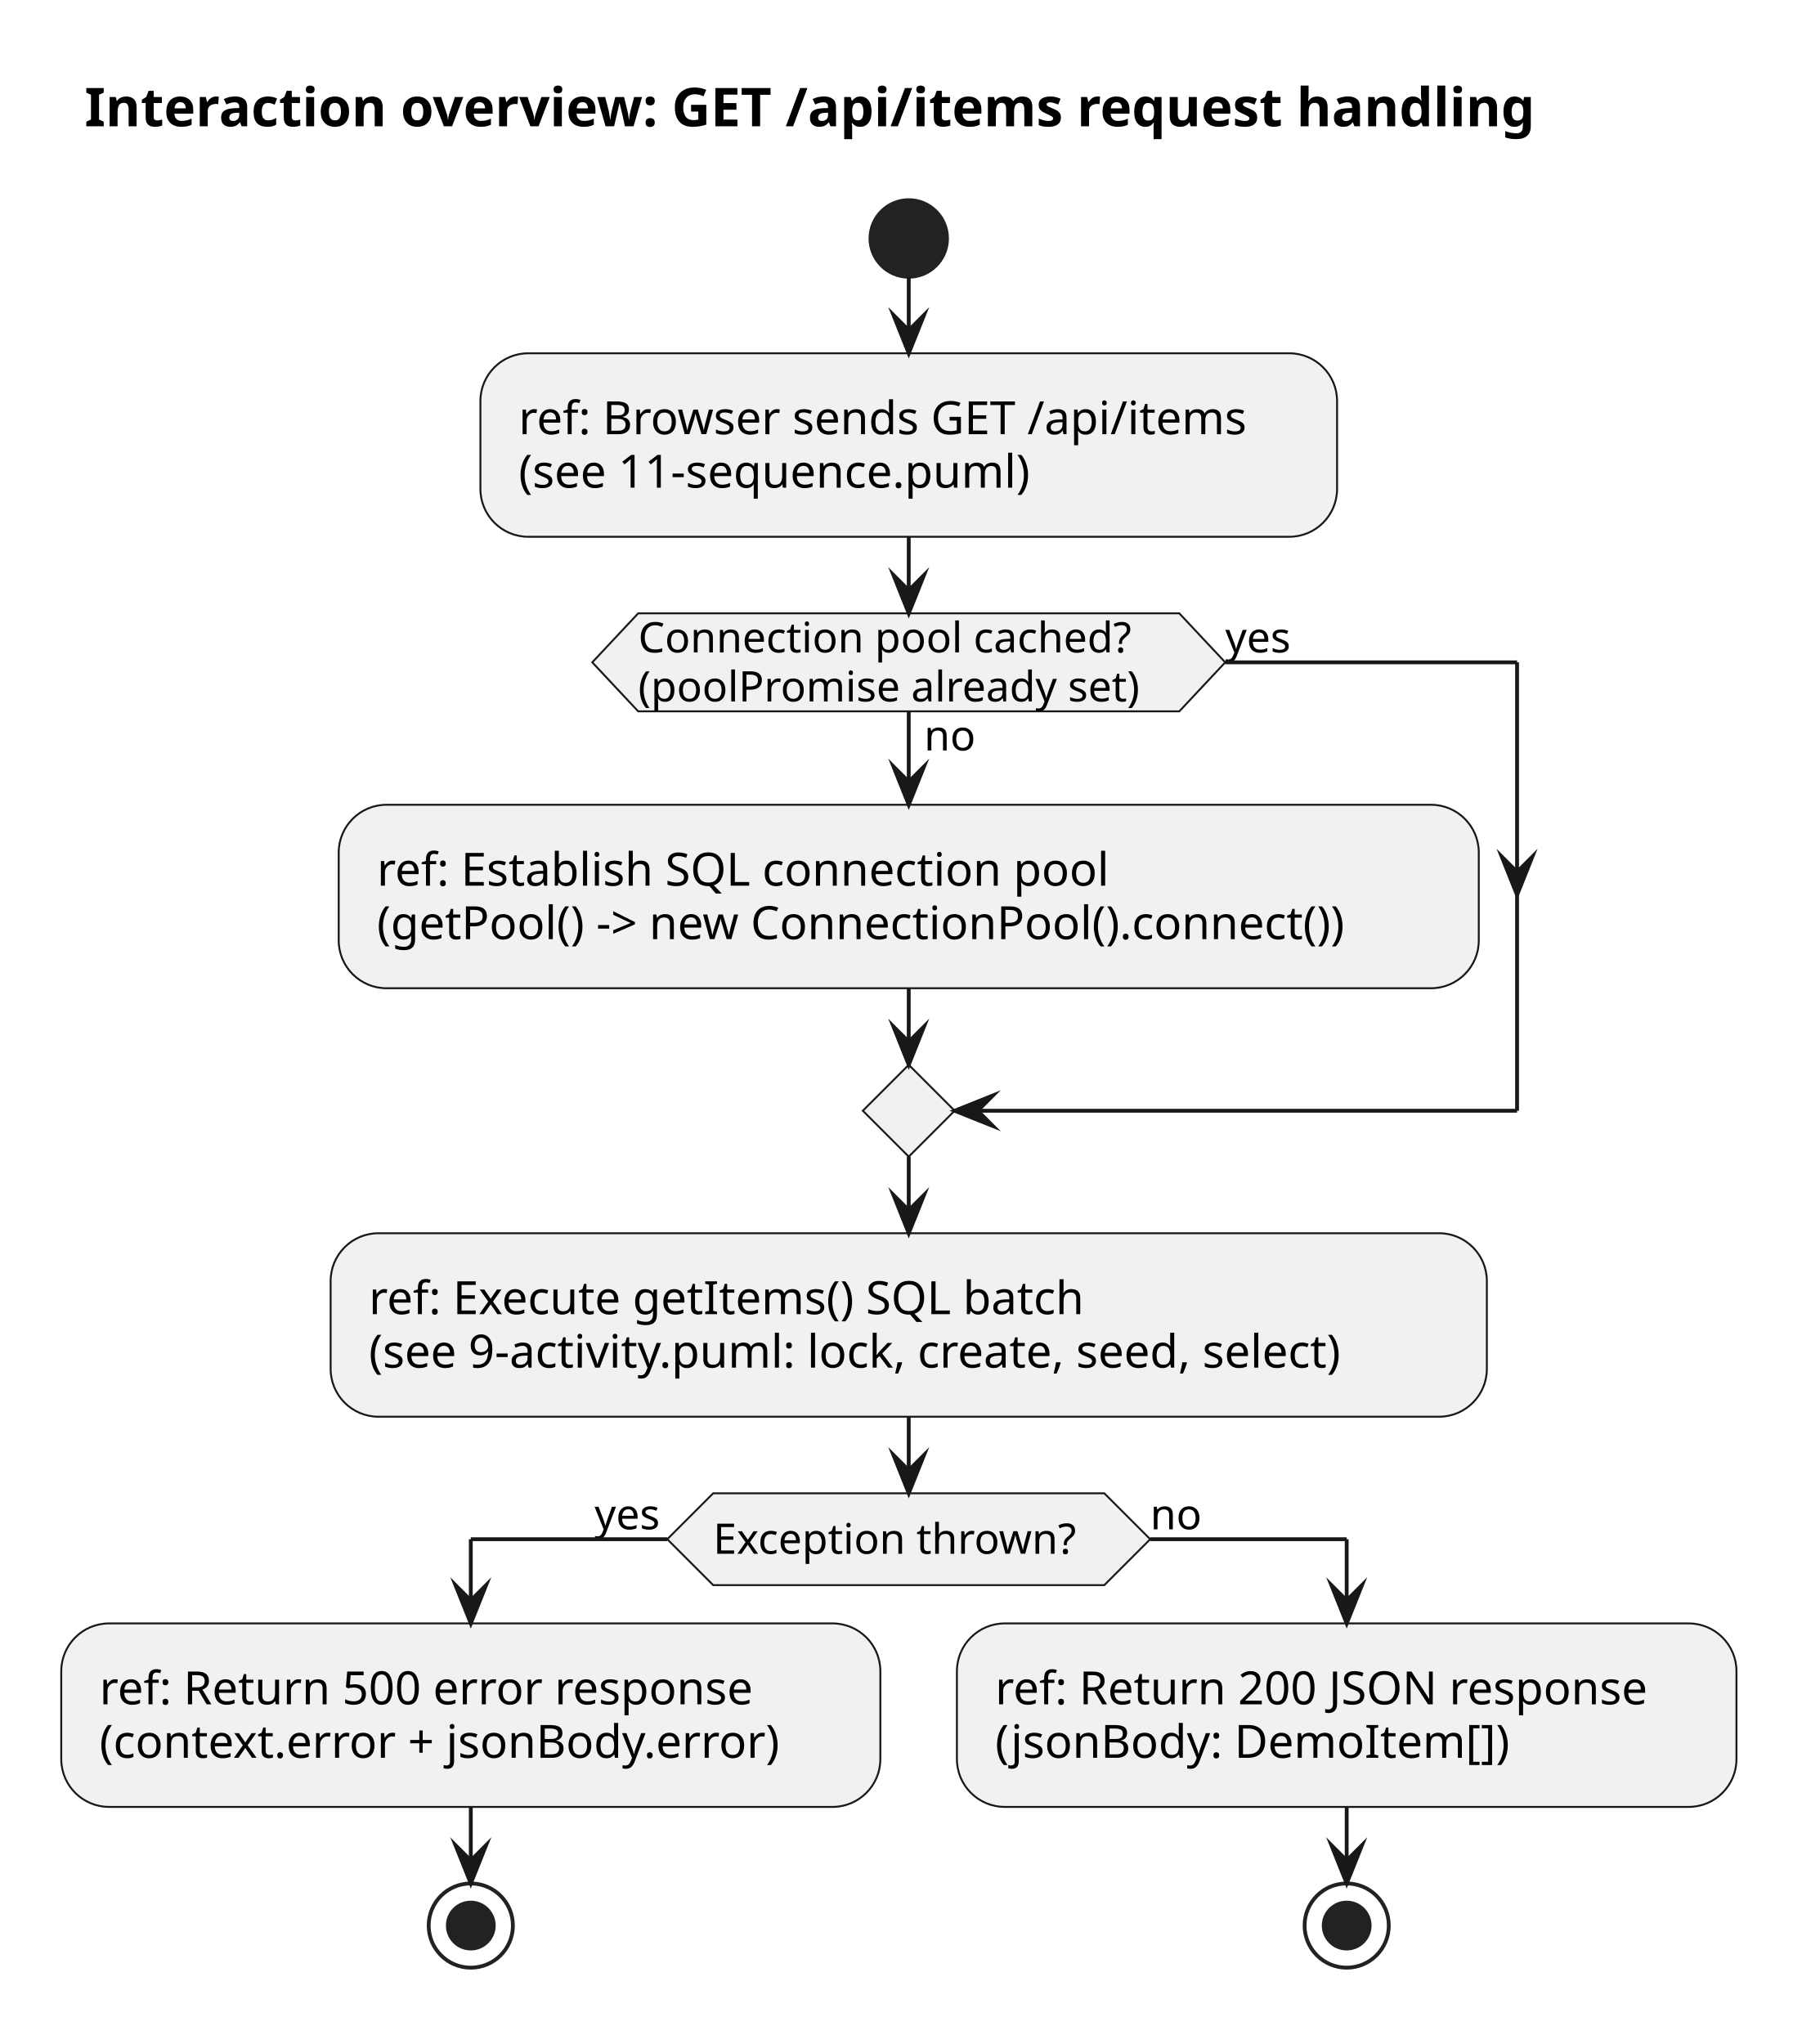
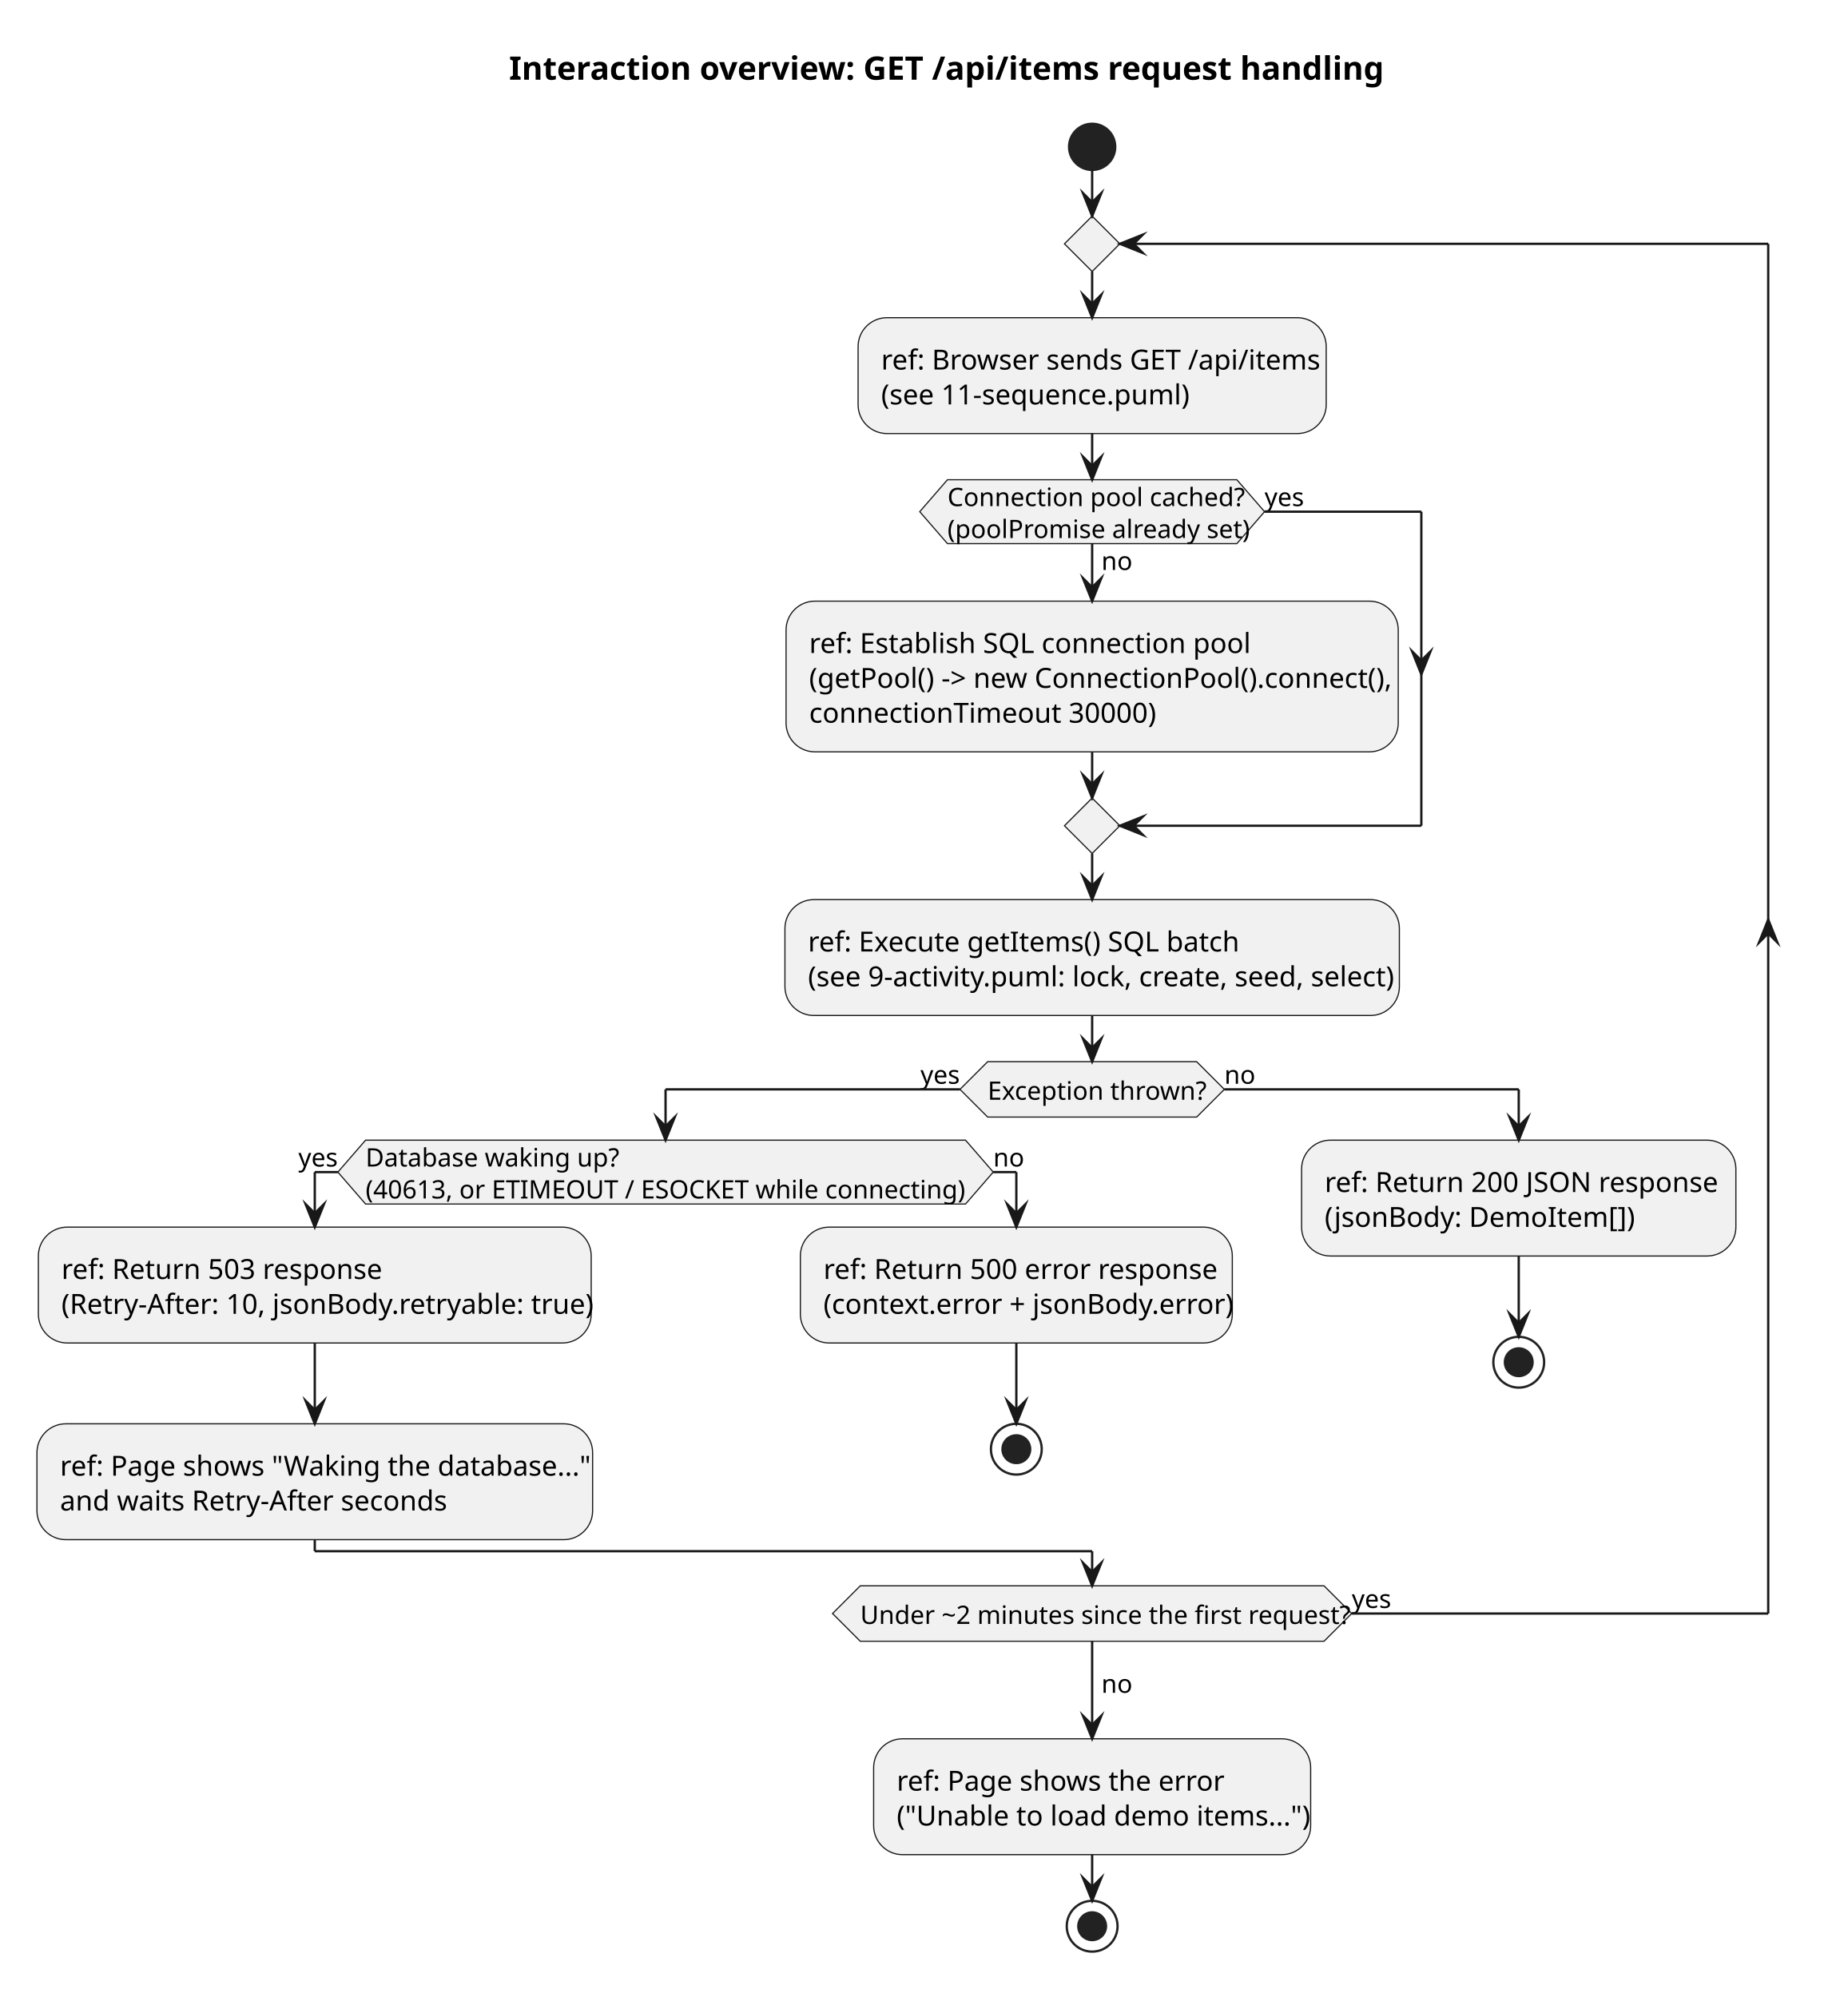
- <svg xmlns="http://www.w3.org/2000/svg" version="1.1" data-diagram-type="ACTIVITY" style="width:473px;height:534px;background:#FFFFFF;" width="473px" height="534px" viewBox="0 0 473 534" zoomAndPan="magnify" preserveAspectRatio="none" contentStyleType="text/css">
+ <svg xmlns="http://www.w3.org/2000/svg" version="1.1" data-diagram-type="ACTIVITY" style="width:800px;height:865px;background:#FFFFFF;" width="800px" height="865px" viewBox="0 0 800 865" zoomAndPan="magnify" preserveAspectRatio="none" contentStyleType="text/css">
  <defs />
  <g font-family="sans-serif" lengthAdjust="spacing">
    <g class="title" data-source-line="1">
-       <text x="22.098" y="32.995" fill="#000" font-size="14" textLength="427.458" font-weight="700">Interaction overview: GET /api/items request handling</text>
+       <text x="220.448" y="34.533" fill="#000" font-size="14" textLength="357.854" font-weight="700">Interaction overview: GET /api/items request handling</text>
    </g>
-     <ellipse cx="237.41" cy="62.297" rx="10" ry="10" fill="#222" style="stroke:#222;stroke-width:1;" />
-     <rect x="125.506" y="92.297" width="223.807" height="47.938" fill="#F1F1F1" style="stroke:#181818;stroke-width:0.5;" rx="12.5" ry="12.5" />
-     <text x="135.506" y="113.436" fill="#000" font-size="12" textLength="203.807">ref: Browser sends GET /api/items</text>
-     <text x="135.506" y="127.404" fill="#000" font-size="12" textLength="145.682">(see 11-sequence.puml)</text>
-     <rect x="88.487" y="210.246" width="297.846" height="47.938" fill="#F1F1F1" style="stroke:#181818;stroke-width:0.5;" rx="12.5" ry="12.5" />
-     <text x="98.487" y="231.385" fill="#000" font-size="12" textLength="205.377">ref: Establish SQL connection pool</text>
-     <text x="98.487" y="245.354" fill="#000" font-size="12" textLength="277.846">(getPool() -&gt; new ConnectionPool().connect())</text>
-     <polygon points="166.729,160.234,308.091,160.234,320.091,173.039,308.091,185.844,166.729,185.844,154.729,173.039,166.729,160.234" fill="#F1F1F1" style="stroke:#181818;stroke-width:0.5;stroke-linejoin:miter;stroke-miterlimit:10;" />
-     <text x="241.41" y="196.054" fill="#000" font-size="11" textLength="13.702">no</text>
-     <text x="166.729" y="170.445" fill="#000" font-size="11" textLength="138.128">Connection pool cached?</text>
-     <text x="166.729" y="183.25" fill="#000" font-size="11" textLength="141.362">(poolPromise already set)</text>
-     <text x="320.091" y="170.445" fill="#000" font-size="11" textLength="19.008">yes</text>
-     <polygon points="237.41,278.184,249.41,290.184,237.41,302.184,225.41,290.184,237.41,278.184" fill="#F1F1F1" style="stroke:#181818;stroke-width:0.5;stroke-linejoin:miter;stroke-miterlimit:10;" />
-     <rect x="86.377" y="322.184" width="302.064" height="47.938" fill="#F1F1F1" style="stroke:#181818;stroke-width:0.5;" rx="12.5" ry="12.5" />
-     <text x="96.377" y="343.322" fill="#000" font-size="12" textLength="204.463">ref: Execute getItems() SQL batch</text>
-     <text x="96.377" y="357.291" fill="#000" font-size="12" textLength="282.064">(see 9-activity.puml: lock, create, seed, select)</text>
-     <polygon points="186.325,390.121,288.494,390.121,300.494,402.121,288.494,414.121,186.325,414.121,174.325,402.121,186.325,390.121" fill="#F1F1F1" style="stroke:#181818;stroke-width:0.5;stroke-linejoin:miter;stroke-miterlimit:10;" />
-     <text x="186.325" y="405.929" fill="#000" font-size="11" textLength="102.169">Exception thrown?</text>
-     <text x="155.317" y="399.527" fill="#000" font-size="11" textLength="19.008">yes</text>
-     <text x="300.494" y="399.527" fill="#000" font-size="11" textLength="13.702">no</text>
-     <rect x="16" y="424.121" width="213.992" height="47.938" fill="#F1F1F1" style="stroke:#181818;stroke-width:0.5;" rx="12.5" ry="12.5" />
-     <text x="26" y="445.26" fill="#000" font-size="12" textLength="183.609">ref: Return 500 error response</text>
-     <text x="26" y="459.229" fill="#000" font-size="12" textLength="193.992">(context.error + jsonBody.error)</text>
-     <ellipse cx="122.996" cy="503.059" rx="11" ry="11" fill="none" style="stroke:#222;stroke-width:1;" />
-     <ellipse cx="122.996" cy="503.059" rx="6" ry="6" fill="#222" style="stroke:#222;stroke-width:1;" />
-     <rect x="249.992" y="424.121" width="203.662" height="47.938" fill="#F1F1F1" style="stroke:#181818;stroke-width:0.5;" rx="12.5" ry="12.5" />
-     <text x="259.992" y="445.26" fill="#000" font-size="12" textLength="183.662">ref: Return 200 JSON response</text>
-     <text x="259.992" y="459.229" fill="#000" font-size="12" textLength="144.381">(jsonBody: DemoItem[])</text>
-     <ellipse cx="351.823" cy="503.059" rx="11" ry="11" fill="none" style="stroke:#222;stroke-width:1;" />
-     <ellipse cx="351.823" cy="503.059" rx="6" ry="6" fill="#222" style="stroke:#222;stroke-width:1;" />
-     <line x1="237.41" y1="72.297" x2="237.41" y2="92.297" style="stroke:#181818;stroke-width:1;" />
-     <polygon points="233.41,82.297,237.41,92.297,241.41,82.297,237.41,86.297" fill="#181818" style="stroke:#181818;stroke-width:1;stroke-linejoin:miter;stroke-miterlimit:10;" />
-     <line x1="237.41" y1="185.844" x2="237.41" y2="210.246" style="stroke:#181818;stroke-width:1;" />
-     <polygon points="233.41,200.246,237.41,210.246,241.41,200.246,237.41,204.246" fill="#181818" style="stroke:#181818;stroke-width:1;stroke-linejoin:miter;stroke-miterlimit:10;" />
-     <line x1="320.091" y1="173.039" x2="396.333" y2="173.039" style="stroke:#181818;stroke-width:1;" />
-     <polygon points="392.333,223.813,396.333,233.813,400.333,223.813,396.333,227.813" fill="#181818" style="stroke:#181818;stroke-width:1;stroke-linejoin:miter;stroke-miterlimit:10;" />
-     <line x1="396.333" y1="173.039" x2="396.333" y2="290.184" style="stroke:#181818;stroke-width:1;" />
-     <line x1="396.333" y1="290.184" x2="249.41" y2="290.184" style="stroke:#181818;stroke-width:1;" />
-     <polygon points="259.41,286.184,249.41,290.184,259.41,294.184,255.41,290.184" fill="#181818" style="stroke:#181818;stroke-width:1;stroke-linejoin:miter;stroke-miterlimit:10;" />
-     <line x1="237.41" y1="258.184" x2="237.41" y2="278.184" style="stroke:#181818;stroke-width:1;" />
-     <polygon points="233.41,268.184,237.41,278.184,241.41,268.184,237.41,272.184" fill="#181818" style="stroke:#181818;stroke-width:1;stroke-linejoin:miter;stroke-miterlimit:10;" />
-     <line x1="237.41" y1="140.234" x2="237.41" y2="160.234" style="stroke:#181818;stroke-width:1;" />
-     <polygon points="233.41,150.234,237.41,160.234,241.41,150.234,237.41,154.234" fill="#181818" style="stroke:#181818;stroke-width:1;stroke-linejoin:miter;stroke-miterlimit:10;" />
-     <line x1="237.41" y1="302.184" x2="237.41" y2="322.184" style="stroke:#181818;stroke-width:1;" />
-     <polygon points="233.41,312.184,237.41,322.184,241.41,312.184,237.41,316.184" fill="#181818" style="stroke:#181818;stroke-width:1;stroke-linejoin:miter;stroke-miterlimit:10;" />
-     <line x1="122.996" y1="472.059" x2="122.996" y2="492.059" style="stroke:#181818;stroke-width:1;" />
-     <polygon points="118.996,482.059,122.996,492.059,126.996,482.059,122.996,486.059" fill="#181818" style="stroke:#181818;stroke-width:1;stroke-linejoin:miter;stroke-miterlimit:10;" />
-     <line x1="351.823" y1="472.059" x2="351.823" y2="492.059" style="stroke:#181818;stroke-width:1;" />
-     <polygon points="347.823,482.059,351.823,492.059,355.823,482.059,351.823,486.059" fill="#181818" style="stroke:#181818;stroke-width:1;stroke-linejoin:miter;stroke-miterlimit:10;" />
-     <line x1="174.325" y1="402.121" x2="122.996" y2="402.121" style="stroke:#181818;stroke-width:1;" />
-     <line x1="122.996" y1="402.121" x2="122.996" y2="424.121" style="stroke:#181818;stroke-width:1;" />
-     <polygon points="118.996,414.121,122.996,424.121,126.996,414.121,122.996,418.121" fill="#181818" style="stroke:#181818;stroke-width:1;stroke-linejoin:miter;stroke-miterlimit:10;" />
-     <line x1="300.494" y1="402.121" x2="351.823" y2="402.121" style="stroke:#181818;stroke-width:1;" />
-     <line x1="351.823" y1="402.121" x2="351.823" y2="424.121" style="stroke:#181818;stroke-width:1;" />
-     <polygon points="347.823,414.121,351.823,424.121,355.823,414.121,351.823,418.121" fill="#181818" style="stroke:#181818;stroke-width:1;stroke-linejoin:miter;stroke-miterlimit:10;" />
-     <line x1="237.41" y1="370.121" x2="237.41" y2="390.121" style="stroke:#181818;stroke-width:1;" />
-     <polygon points="233.41,380.121,237.41,390.121,241.41,380.121,237.41,384.121" fill="#181818" style="stroke:#181818;stroke-width:1;stroke-linejoin:miter;stroke-miterlimit:10;" />
+     <ellipse cx="472.968" cy="63.609" rx="10" ry="10" fill="#222" style="stroke:#222;stroke-width:1;" />
+     <rect x="371.606" y="137.609" width="202.725" height="50.188" fill="#F1F1F1" style="stroke:#181818;stroke-width:0.5;" rx="12.5" ry="12.5" />
+     <text x="381.606" y="160.066" fill="#000" font-size="12" textLength="182.725">ref: Browser sends GET /api/items</text>
+     <text x="381.606" y="175.16" fill="#000" font-size="12" textLength="129.404">(see 11-sequence.puml)</text>
+     <rect x="340.411" y="260.387" width="265.115" height="65.281" fill="#F1F1F1" style="stroke:#181818;stroke-width:0.5;" rx="12.5" ry="12.5" />
+     <text x="350.411" y="282.844" fill="#000" font-size="12" textLength="184.107">ref: Establish SQL connection pool</text>
+     <text x="350.411" y="297.938" fill="#000" font-size="12" textLength="245.115">(getPool() -&gt; new ConnectionPool().connect(),</text>
+     <text x="350.411" y="313.031" fill="#000" font-size="12" textLength="142.09">connectionTimeout 30000)</text>
+     <polygon points="410.304,207.797,535.633,207.797,547.633,221.633,535.633,235.469,410.304,235.469,398.304,221.633,410.304,207.797" fill="#F1F1F1" style="stroke:#181818;stroke-width:0.5;stroke-linejoin:miter;stroke-miterlimit:10;" />
+     <text x="476.968" y="246.888" fill="#000" font-size="11" textLength="12.235">no</text>
+     <text x="410.304" y="219.216" fill="#000" font-size="11" textLength="124.147">Connection pool cached?</text>
+     <text x="410.304" y="233.052" fill="#000" font-size="11" textLength="125.329">(poolPromise already set)</text>
+     <text x="547.633" y="219.216" fill="#000" font-size="11" textLength="17.118">yes</text>
+     <polygon points="472.968,345.668,484.968,357.668,472.968,369.668,460.968,357.668,472.968,345.668" fill="#F1F1F1" style="stroke:#181818;stroke-width:0.5;stroke-linejoin:miter;stroke-miterlimit:10;" />
+     <rect x="339.922" y="389.668" width="266.094" height="50.188" fill="#F1F1F1" style="stroke:#181818;stroke-width:0.5;" rx="12.5" ry="12.5" />
+     <text x="349.922" y="412.125" fill="#000" font-size="12" textLength="181.412">ref: Execute getItems() SQL batch</text>
+     <text x="349.922" y="427.219" fill="#000" font-size="12" textLength="246.094">(see 9-activity.puml: lock, create, seed, select)</text>
+     <polygon points="427.72,459.855,518.217,459.855,530.217,471.855,518.217,483.855,427.72,483.855,415.72,471.855,427.72,459.855" fill="#F1F1F1" style="stroke:#181818;stroke-width:0.5;stroke-linejoin:miter;stroke-miterlimit:10;" />
+     <text x="427.72" y="476.356" fill="#000" font-size="11" textLength="90.498">Exception thrown?</text>
+     <text x="398.602" y="469.438" fill="#000" font-size="11" textLength="17.118">yes</text>
+     <text x="530.217" y="469.438" fill="#000" font-size="11" textLength="12.235">no</text>
+     <polygon points="158.32,493.855,418.136,493.855,430.136,507.691,418.136,521.527,158.32,521.527,146.32,507.691,158.32,493.855" fill="#F1F1F1" style="stroke:#181818;stroke-width:0.5;stroke-linejoin:miter;stroke-miterlimit:10;" />
+     <text x="158.32" y="505.274" fill="#000" font-size="11" textLength="105.794">Database waking up?</text>
+     <text x="158.32" y="519.11" fill="#000" font-size="11" textLength="259.816">(40613, or ETIMEOUT / ESOCKET while connecting)</text>
+     <text x="129.203" y="505.274" fill="#000" font-size="11" textLength="17.118">yes</text>
+     <text x="430.136" y="505.274" fill="#000" font-size="11" textLength="12.235">no</text>
+     <rect x="16.612" y="531.527" width="239.416" height="50.188" fill="#F1F1F1" style="stroke:#181818;stroke-width:0.5;" rx="12.5" ry="12.5" />
+     <text x="26.612" y="553.984" fill="#000" font-size="12" textLength="132.744">ref: Return 503 response</text>
+     <text x="26.612" y="569.078" fill="#000" font-size="12" textLength="219.416">(Retry-After: 10, jsonBody.retryable: true)</text>
+     <rect x="16" y="616.715" width="240.641" height="50.188" fill="#F1F1F1" style="stroke:#181818;stroke-width:0.5;" rx="12.5" ry="12.5" />
+     <text x="26" y="639.172" fill="#000" font-size="12" textLength="220.641">ref: Page shows "Waking the database..."</text>
+     <text x="26" y="654.266" fill="#000" font-size="12" textLength="160.066">and waits Retry-After seconds</text>
+     <rect x="346.605" y="531.527" width="187.063" height="50.188" fill="#F1F1F1" style="stroke:#181818;stroke-width:0.5;" rx="12.5" ry="12.5" />
+     <text x="356.605" y="553.984" fill="#000" font-size="12" textLength="161.414">ref: Return 500 error response</text>
+     <text x="356.605" y="569.078" fill="#000" font-size="12" textLength="167.063">(context.error + jsonBody.error)</text>
+     <ellipse cx="440.136" cy="627.715" rx="11" ry="11" fill="none" style="stroke:#222;stroke-width:1;" />
+     <ellipse cx="440.136" cy="627.715" rx="6" ry="6" fill="#222" style="stroke:#222;stroke-width:1;" />
+     <rect x="563.667" y="493.855" width="188.082" height="50.188" fill="#F1F1F1" style="stroke:#181818;stroke-width:0.5;" rx="12.5" ry="12.5" />
+     <text x="573.667" y="516.313" fill="#000" font-size="12" textLength="168.082">ref: Return 200 JSON response</text>
+     <text x="573.667" y="531.406" fill="#000" font-size="12" textLength="126.041">(jsonBody: DemoItem[])</text>
+     <ellipse cx="657.708" cy="590.043" rx="11" ry="11" fill="none" style="stroke:#222;stroke-width:1;" />
+     <ellipse cx="657.708" cy="590.043" rx="6" ry="6" fill="#222" style="stroke:#222;stroke-width:1;" />
+     <polygon points="472.968,93.609,484.968,105.609,472.968,117.609,460.968,105.609,472.968,93.609" fill="#F1F1F1" style="stroke:#181818;stroke-width:0.5;stroke-linejoin:miter;stroke-miterlimit:10;" />
+     <polygon points="372.542,686.902,573.394,686.902,585.394,698.902,573.394,710.902,372.542,710.902,360.542,698.902,372.542,686.902" fill="#F1F1F1" style="stroke:#181818;stroke-width:0.5;stroke-linejoin:miter;stroke-miterlimit:10;" />
+     <text x="372.542" y="703.403" fill="#000" font-size="11" textLength="200.852">Under ~2 minutes since the first request?</text>
+     <text x="585.394" y="696.485" fill="#000" font-size="11" textLength="17.118">yes</text>
+     <rect x="378.339" y="753.155" width="189.26" height="50.188" fill="#F1F1F1" style="stroke:#181818;stroke-width:0.5;" rx="12.5" ry="12.5" />
+     <text x="388.339" y="775.612" fill="#000" font-size="12" textLength="134.73">ref: Page shows the error</text>
+     <text x="388.339" y="790.706" fill="#000" font-size="12" textLength="169.26">("Unable to load demo items...")</text>
+     <ellipse cx="472.968" cy="834.343" rx="11" ry="11" fill="none" style="stroke:#222;stroke-width:1;" />
+     <ellipse cx="472.968" cy="834.343" rx="6" ry="6" fill="#222" style="stroke:#222;stroke-width:1;" />
+     <line x1="472.968" y1="235.469" x2="472.968" y2="260.387" style="stroke:#181818;stroke-width:1;" />
+     <polygon points="468.968,250.387,472.968,260.387,476.968,250.387,472.968,254.387" fill="#181818" style="stroke:#181818;stroke-width:1;stroke-linejoin:miter;stroke-miterlimit:10;" />
+     <line x1="547.633" y1="221.633" x2="615.526" y2="221.633" style="stroke:#181818;stroke-width:1;" />
+     <polygon points="611.526,282.109,615.526,292.109,619.526,282.109,615.526,286.109" fill="#181818" style="stroke:#181818;stroke-width:1;stroke-linejoin:miter;stroke-miterlimit:10;" />
+     <line x1="615.526" y1="221.633" x2="615.526" y2="357.668" style="stroke:#181818;stroke-width:1;" />
+     <line x1="615.526" y1="357.668" x2="484.968" y2="357.668" style="stroke:#181818;stroke-width:1;" />
+     <polygon points="494.968,353.668,484.968,357.668,494.968,361.668,490.968,357.668" fill="#181818" style="stroke:#181818;stroke-width:1;stroke-linejoin:miter;stroke-miterlimit:10;" />
+     <line x1="472.968" y1="325.668" x2="472.968" y2="345.668" style="stroke:#181818;stroke-width:1;" />
+     <polygon points="468.968,335.668,472.968,345.668,476.968,335.668,472.968,339.668" fill="#181818" style="stroke:#181818;stroke-width:1;stroke-linejoin:miter;stroke-miterlimit:10;" />
+     <line x1="472.968" y1="187.797" x2="472.968" y2="207.797" style="stroke:#181818;stroke-width:1;" />
+     <polygon points="468.968,197.797,472.968,207.797,476.968,197.797,472.968,201.797" fill="#181818" style="stroke:#181818;stroke-width:1;stroke-linejoin:miter;stroke-miterlimit:10;" />
+     <line x1="472.968" y1="369.668" x2="472.968" y2="389.668" style="stroke:#181818;stroke-width:1;" />
+     <polygon points="468.968,379.668,472.968,389.668,476.968,379.668,472.968,383.668" fill="#181818" style="stroke:#181818;stroke-width:1;stroke-linejoin:miter;stroke-miterlimit:10;" />
+     <line x1="136.32" y1="581.715" x2="136.32" y2="616.715" style="stroke:#181818;stroke-width:1;" />
+     <polygon points="132.32,606.715,136.32,616.715,140.32,606.715,136.32,610.715" fill="#181818" style="stroke:#181818;stroke-width:1;stroke-linejoin:miter;stroke-miterlimit:10;" />
+     <line x1="440.136" y1="581.715" x2="440.136" y2="616.715" style="stroke:#181818;stroke-width:1;" />
+     <polygon points="436.136,606.715,440.136,616.715,444.136,606.715,440.136,610.715" fill="#181818" style="stroke:#181818;stroke-width:1;stroke-linejoin:miter;stroke-miterlimit:10;" />
+     <line x1="146.32" y1="507.691" x2="136.32" y2="507.691" style="stroke:#181818;stroke-width:1;" />
+     <line x1="136.32" y1="507.691" x2="136.32" y2="531.527" style="stroke:#181818;stroke-width:1;" />
+     <polygon points="132.32,521.527,136.32,531.527,140.32,521.527,136.32,525.527" fill="#181818" style="stroke:#181818;stroke-width:1;stroke-linejoin:miter;stroke-miterlimit:10;" />
+     <line x1="430.136" y1="507.691" x2="440.136" y2="507.691" style="stroke:#181818;stroke-width:1;" />
+     <line x1="440.136" y1="507.691" x2="440.136" y2="531.527" style="stroke:#181818;stroke-width:1;" />
+     <polygon points="436.136,521.527,440.136,531.527,444.136,521.527,440.136,525.527" fill="#181818" style="stroke:#181818;stroke-width:1;stroke-linejoin:miter;stroke-miterlimit:10;" />
+     <line x1="136.32" y1="666.902" x2="136.32" y2="671.902" style="stroke:#181818;stroke-width:1;" />
+     <line x1="136.32" y1="671.902" x2="472.968" y2="671.902" style="stroke:#181818;stroke-width:1;" />
+     <line x1="472.968" y1="671.902" x2="472.968" y2="686.902" style="stroke:#181818;stroke-width:1;" />
+     <polygon points="468.968,676.902,472.968,686.902,476.968,676.902,472.968,680.902" fill="#181818" style="stroke:#181818;stroke-width:1;stroke-linejoin:miter;stroke-miterlimit:10;" />
+     <line x1="657.708" y1="544.043" x2="657.708" y2="579.043" style="stroke:#181818;stroke-width:1;" />
+     <polygon points="653.708,569.043,657.708,579.043,661.708,569.043,657.708,573.043" fill="#181818" style="stroke:#181818;stroke-width:1;stroke-linejoin:miter;stroke-miterlimit:10;" />
+     <line x1="415.72" y1="471.855" x2="288.228" y2="471.855" style="stroke:#181818;stroke-width:1;" />
+     <line x1="288.228" y1="471.855" x2="288.228" y2="493.855" style="stroke:#181818;stroke-width:1;" />
+     <polygon points="284.228,483.855,288.228,493.855,292.228,483.855,288.228,487.855" fill="#181818" style="stroke:#181818;stroke-width:1;stroke-linejoin:miter;stroke-miterlimit:10;" />
+     <line x1="530.217" y1="471.855" x2="657.708" y2="471.855" style="stroke:#181818;stroke-width:1;" />
+     <line x1="657.708" y1="471.855" x2="657.708" y2="493.855" style="stroke:#181818;stroke-width:1;" />
+     <polygon points="653.708,483.855,657.708,493.855,661.708,483.855,657.708,487.855" fill="#181818" style="stroke:#181818;stroke-width:1;stroke-linejoin:miter;stroke-miterlimit:10;" />
+     <line x1="472.968" y1="439.855" x2="472.968" y2="459.855" style="stroke:#181818;stroke-width:1;" />
+     <polygon points="468.968,449.855,472.968,459.855,476.968,449.855,472.968,453.855" fill="#181818" style="stroke:#181818;stroke-width:1;stroke-linejoin:miter;stroke-miterlimit:10;" />
+     <line x1="472.968" y1="117.609" x2="472.968" y2="137.609" style="stroke:#181818;stroke-width:1;" />
+     <polygon points="468.968,127.609,472.968,137.609,476.968,127.609,472.968,131.609" fill="#181818" style="stroke:#181818;stroke-width:1;stroke-linejoin:miter;stroke-miterlimit:10;" />
+     <line x1="585.394" y1="698.902" x2="765.75" y2="698.902" style="stroke:#181818;stroke-width:1;" />
+     <polygon points="761.75,408.297,765.75,398.297,769.75,408.297,765.75,404.297" fill="#181818" style="stroke:#181818;stroke-width:1;stroke-linejoin:miter;stroke-miterlimit:10;" />
+     <line x1="765.75" y1="105.609" x2="765.75" y2="698.902" style="stroke:#181818;stroke-width:1;" />
+     <line x1="765.75" y1="105.609" x2="484.968" y2="105.609" style="stroke:#181818;stroke-width:1;" />
+     <polygon points="494.968,101.609,484.968,105.609,494.968,109.609,490.968,105.609" fill="#181818" style="stroke:#181818;stroke-width:1;stroke-linejoin:miter;stroke-miterlimit:10;" />
+     <line x1="472.968" y1="73.609" x2="472.968" y2="93.609" style="stroke:#181818;stroke-width:1;" />
+     <polygon points="468.968,83.609,472.968,93.609,476.968,83.609,472.968,87.609" fill="#181818" style="stroke:#181818;stroke-width:1;stroke-linejoin:miter;stroke-miterlimit:10;" />
+     <line x1="472.968" y1="710.902" x2="472.968" y2="753.155" style="stroke:#181818;stroke-width:1;" />
+     <polygon points="468.968,743.155,472.968,753.155,476.968,743.155,472.968,747.155" fill="#181818" style="stroke:#181818;stroke-width:1;stroke-linejoin:miter;stroke-miterlimit:10;" />
+     <text x="476.968" y="733.238" fill="#000" font-size="11" textLength="12.235">no</text>
+     <line x1="472.968" y1="803.343" x2="472.968" y2="823.343" style="stroke:#181818;stroke-width:1;" />
+     <polygon points="468.968,813.343,472.968,823.343,476.968,813.343,472.968,817.343" fill="#181818" style="stroke:#181818;stroke-width:1;stroke-linejoin:miter;stroke-miterlimit:10;" />
  </g>
</svg>
